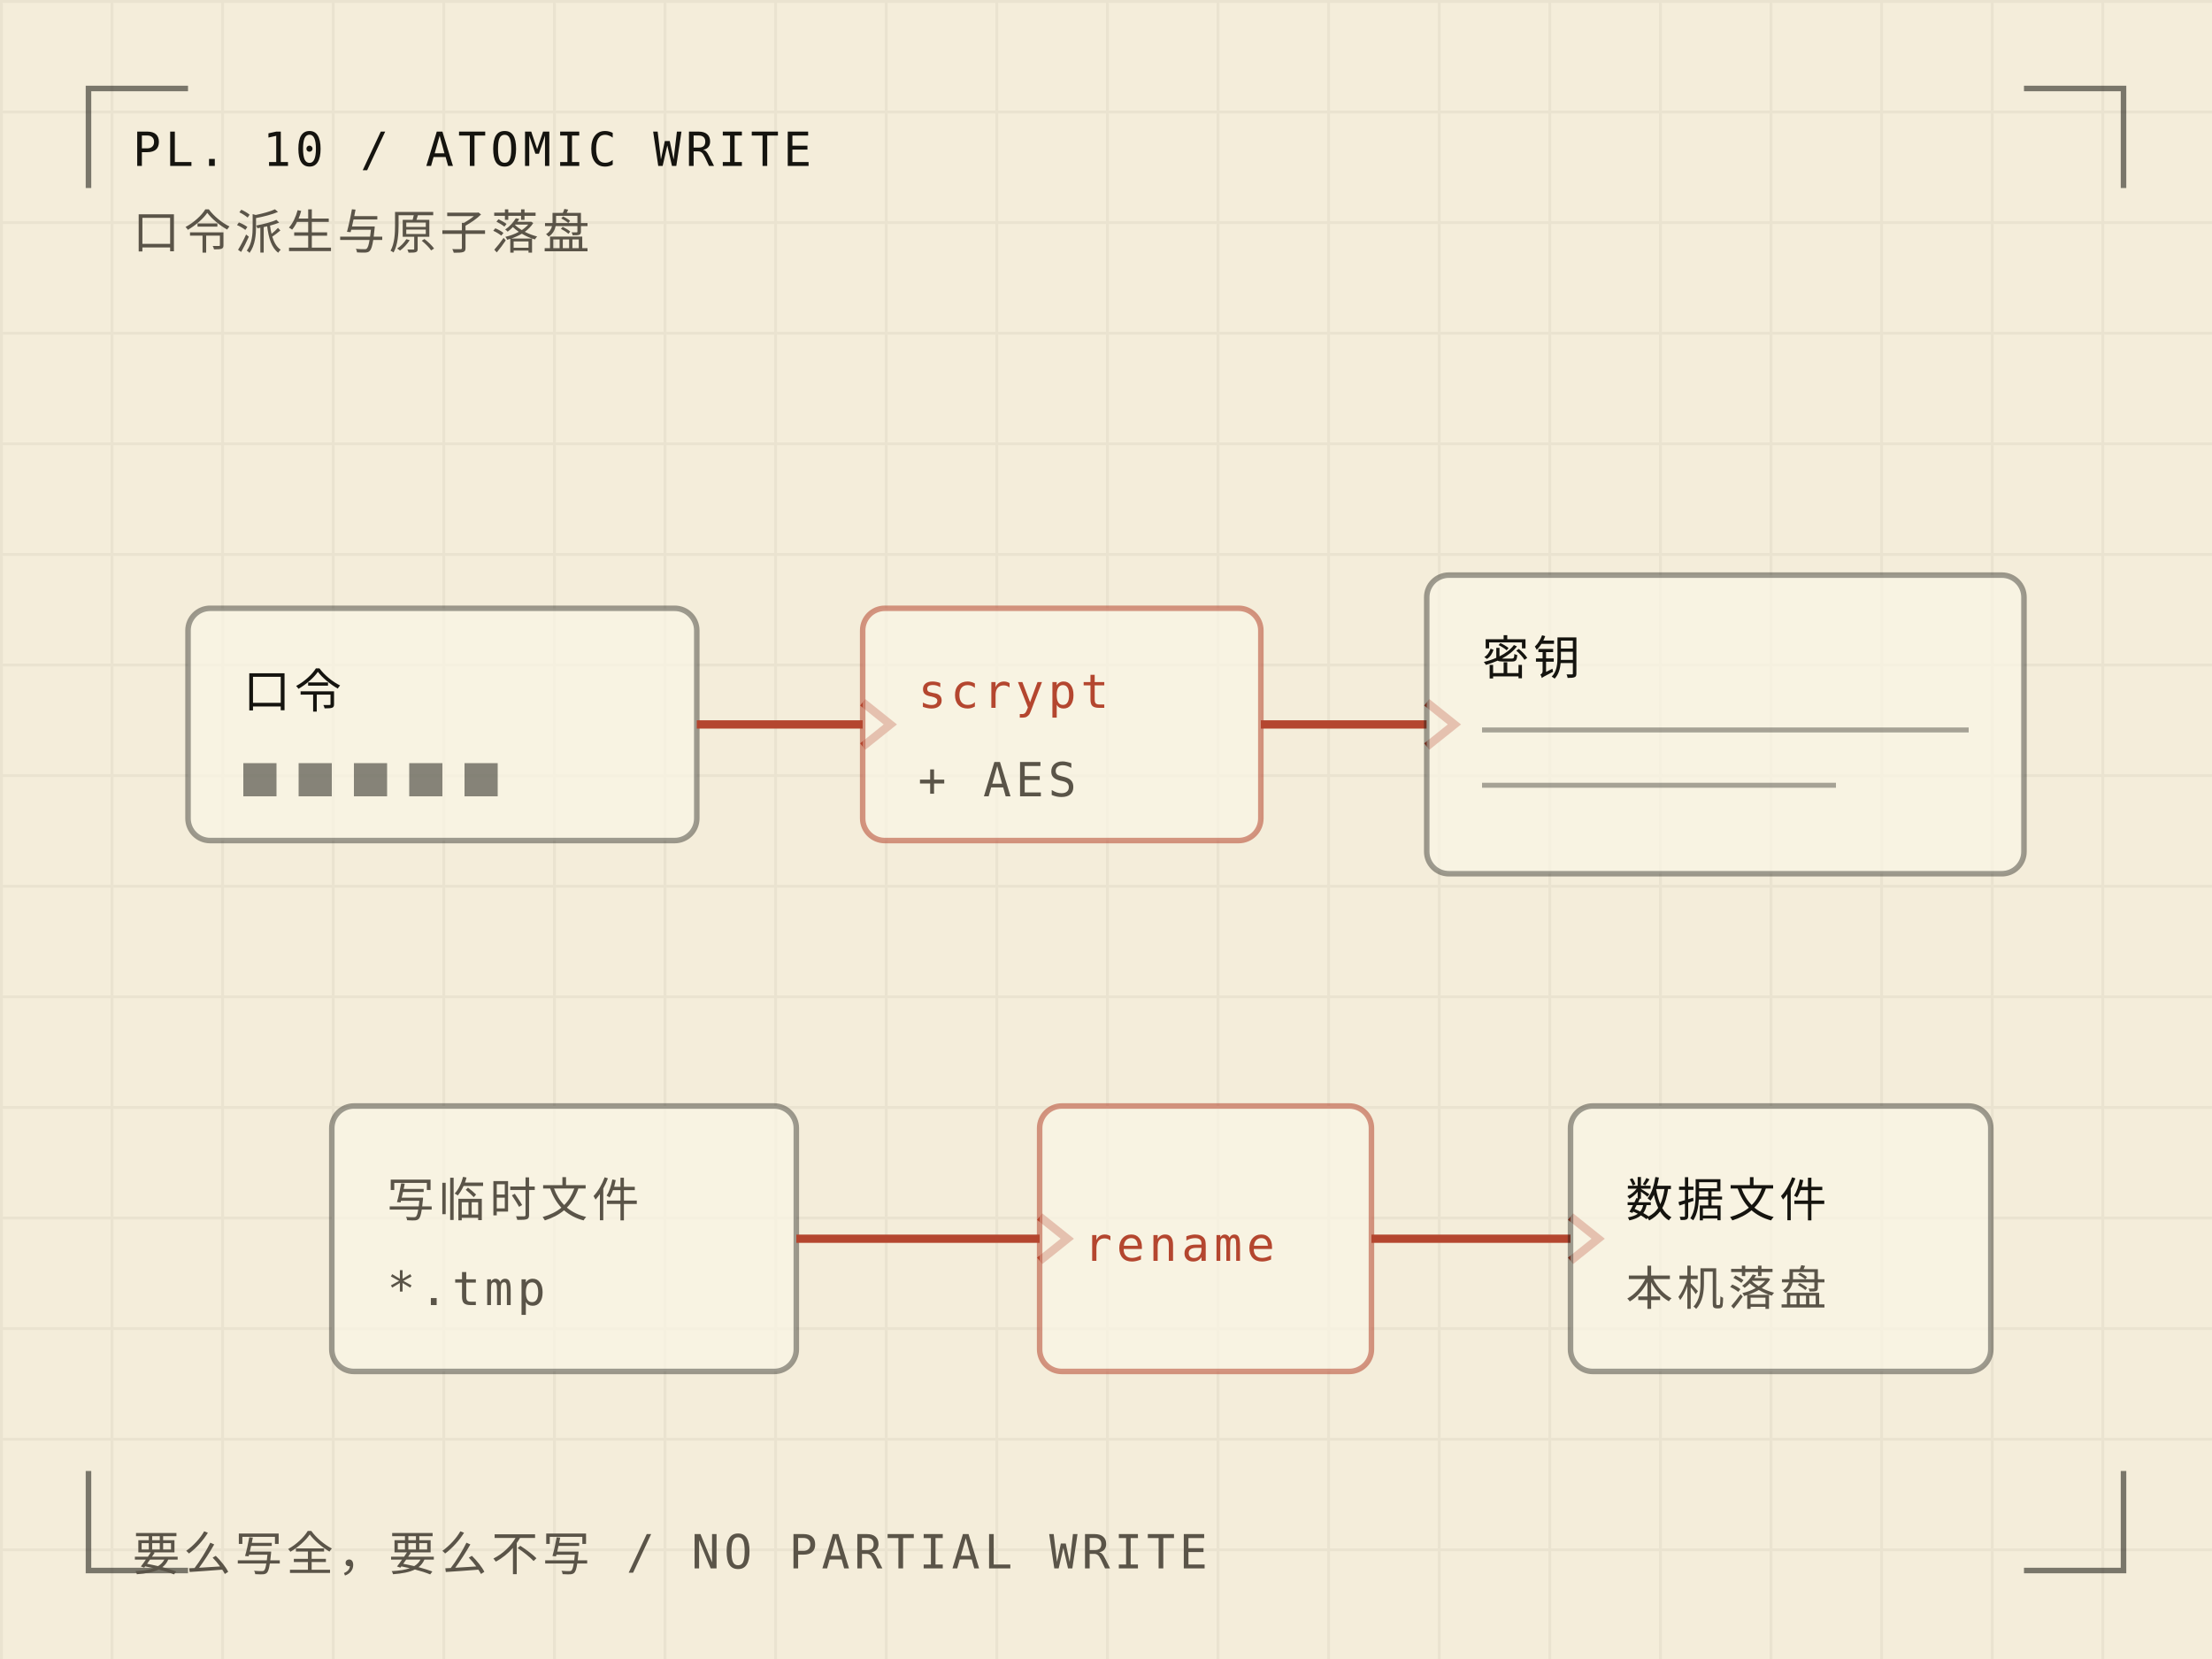
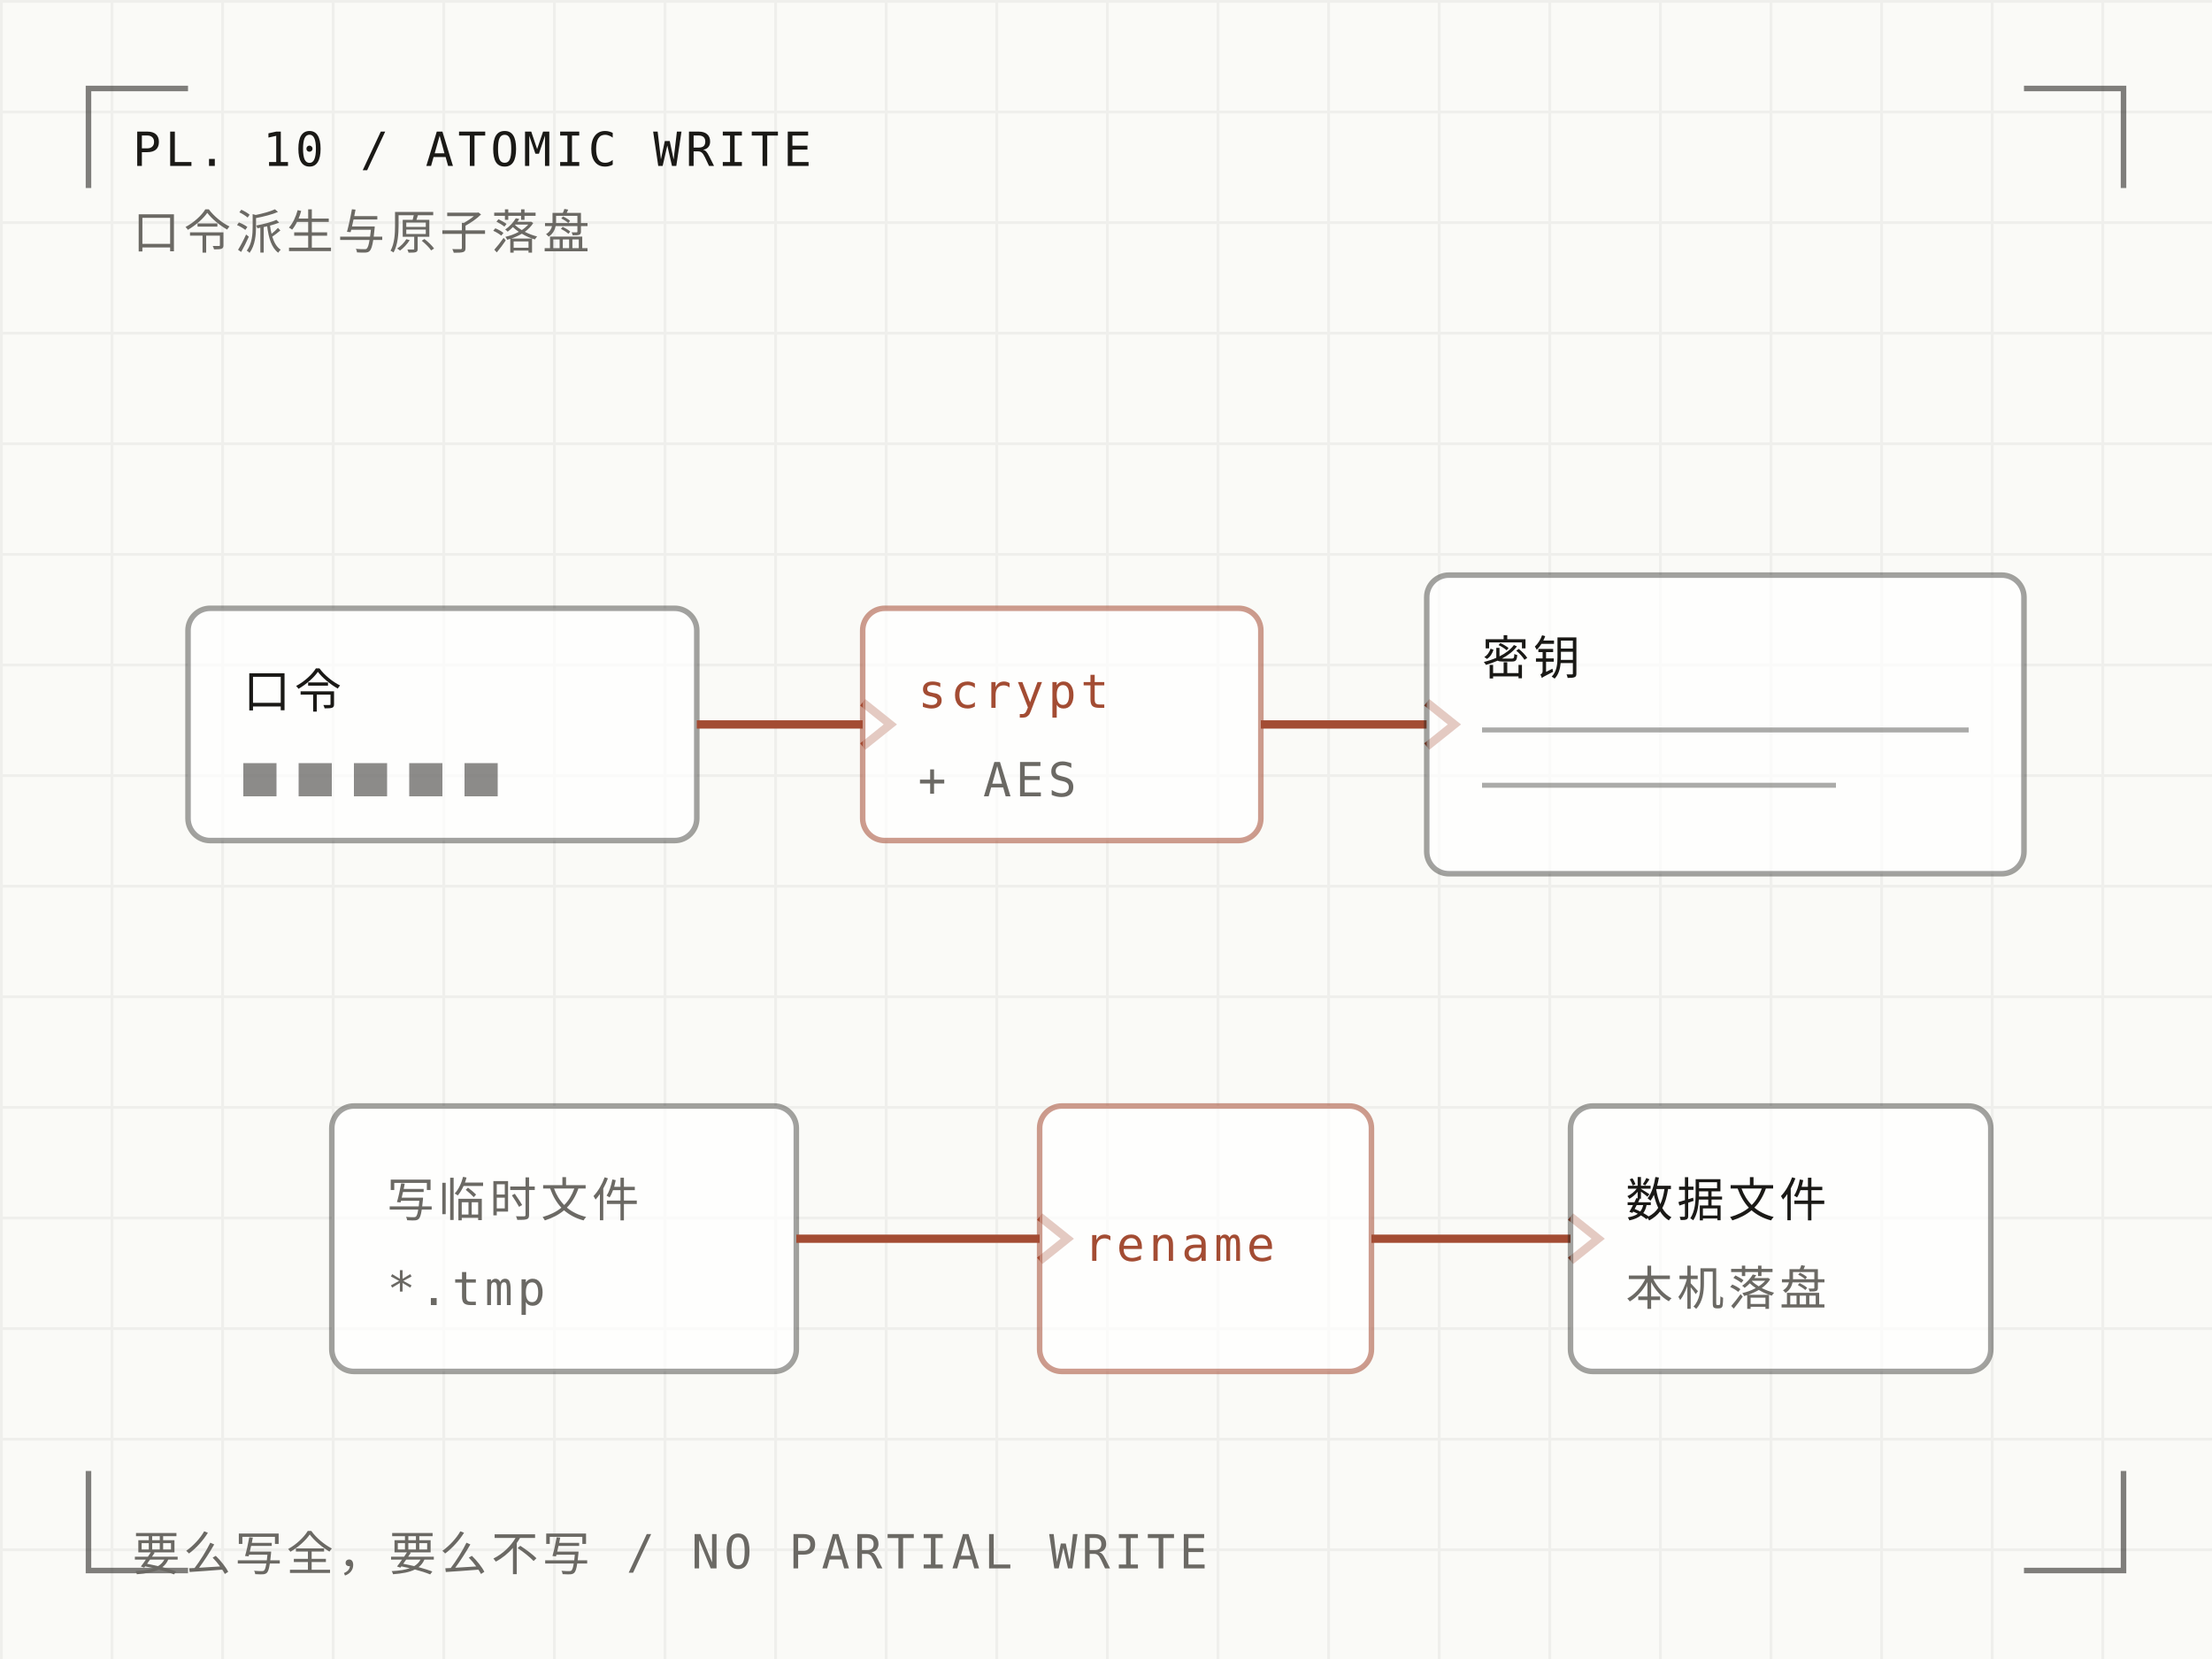
<svg xmlns="http://www.w3.org/2000/svg" viewBox="0 0 400 300" width="800" height="600" role="img" aria-label="板块图：口令派生与原子落盘示意">
  <defs>
    <pattern id="g" width="20" height="20" patternUnits="userSpaceOnUse">
      <path class="grid" d="M20 0H0V20" />
    </pattern>
  </defs>
  <style>
- .paper{fill:#f4edda}
- .grid{stroke:#15140f;stroke-opacity:.05;fill:none}
- .frame{fill:none;stroke:#15140f;stroke-opacity:.55;stroke-width:1}
- .ln{fill:none;stroke:#15140f;stroke-opacity:.8;stroke-width:1.1}
- .ln-soft{fill:none;stroke:#15140f;stroke-opacity:.36;stroke-width:.9}
- .ln-c{fill:none;stroke:#b4462f;stroke-width:1.5}
+ .paper{fill:#fafaf7}
+ .grid{stroke:#1a1916;stroke-opacity:.05;fill:none}
+ .frame{fill:none;stroke:#1a1916;stroke-opacity:.55;stroke-width:1}
+ .ln{fill:none;stroke:#1a1916;stroke-opacity:.8;stroke-width:1.1}
+ .ln-soft{fill:none;stroke:#1a1916;stroke-opacity:.36;stroke-width:.9}
+ .ln-c{fill:none;stroke:#a34c33;stroke-width:1.5}
.dash{stroke-dasharray:3 5}
- .fill-i{fill:#15140f}
- .fill-i-soft{fill:#15140f;fill-opacity:.5}
- .fill-c{fill:#b4462f}
- .fill-c-soft{fill:#b4462f;fill-opacity:.12}
- .tx-i{fill:#15140f}
- .tx-m{fill:#5a5448}
- .tx-c{fill:#b4462f}
+ .fill-i{fill:#1a1916}
+ .fill-i-soft{fill:#1a1916;fill-opacity:.5}
+ .fill-c{fill:#a34c33}
+ .fill-c-soft{fill:#a34c33;fill-opacity:.12}
+ .tx-i{fill:#1a1916}
+ .tx-m{fill:#6b6964}
+ .tx-c{fill:#a34c33}
.mono{font-family:ui-monospace,Menlo,Consolas,monospace;font-size:8.5px;letter-spacing:.09em}
.mono-l{font-family:ui-monospace,Menlo,Consolas,monospace;font-size:11px;letter-spacing:.12em}
.serif{font-family:Georgia,'Songti SC','SimSun',serif}
- .card{fill:#faf5e6;fill-opacity:.7;stroke:#15140f;stroke-opacity:.4;stroke-width:1}
- .card-c{fill:#faf5e6;fill-opacity:.7;stroke:#b4462f;stroke-opacity:.55;stroke-width:1}
- .bar{fill:#15140f;fill-opacity:.16}
- .bar-c{fill:#b4462f;fill-opacity:.28}
- .chip{fill:#15140f;fill-opacity:.85}
- .chip-tx{fill:#f4edda}
+ .card{fill:#ffffff;fill-opacity:.7;stroke:#1a1916;stroke-opacity:.4;stroke-width:1}
+ .card-c{fill:#ffffff;fill-opacity:.7;stroke:#a34c33;stroke-opacity:.55;stroke-width:1}
+ .bar{fill:#1a1916;fill-opacity:.16}
+ .bar-c{fill:#a34c33;fill-opacity:.28}
+ .chip{fill:#1a1916;fill-opacity:.85}
+ .chip-tx{fill:#fafaf7}
@media (prefers-reduced-motion: no-preference){
.anim-fade{animation:afade .8s ease both}
.d1{animation-delay:.14s}
.d2{animation-delay:.28s}
.d3{animation-delay:.42s}
.d4{animation-delay:.56s}
}
@keyframes afade{from{opacity:0}to{opacity:1}}
</style>
  <rect width="400" height="300" class="paper" />
  <rect width="400" height="300" fill="url(#g)" />
  <g class="frame">
    <path d="M16 34V16H34" />
    <path d="M366 16H384V34" />
    <path d="M16 266V284H34" />
    <path d="M366 284H384V266" />
  </g>
  <text x="24" y="30" class="mono tx-i">PL. 10 / ATOMIC WRITE</text>
  <text x="24" y="45" class="mono tx-m">口令派生与原子落盘</text>
  <rect x="34" y="110" width="92" height="42" rx="4" class="card" />
  <text x="44" y="128" class="mono tx-i">口令</text>
  <path class="fill-i-soft" d="M44 138h6v6h-6zM54 138h6v6h-6zM64 138h6v6h-6zM74 138h6v6h-6zM84 138h6v6h-6z" />
  <path class="ln-c" d="M126 131h30M156 127l5 4-5 4" />
  <rect x="156" y="110" width="72" height="42" rx="4" class="card-c" />
  <text x="166" y="128" class="mono tx-c">scrypt</text>
  <text x="166" y="144" class="mono tx-m">+ AES</text>
  <path class="ln-c" d="M228 131h30M258 127l5 4-5 4" />
  <rect x="258" y="104" width="108" height="54" rx="4" class="card" />
  <text x="268" y="122" class="mono tx-i">密钥</text>
  <path class="ln-soft" d="M268 132h88M268 142h64" />
  <rect x="60" y="200" width="84" height="48" rx="4" class="card" />
  <text x="70" y="220" class="mono tx-m">写临时文件</text>
  <text x="70" y="236" class="mono tx-m">*.tmp</text>
  <path class="ln-c" d="M144 224h44M188 220l5 4-5 4" />
  <rect x="188" y="200" width="60" height="48" rx="4" class="card-c" />
  <text x="196" y="228" class="mono tx-c">rename</text>
  <path class="ln-c" d="M248 224h36M284 220l5 4-5 4" />
  <rect x="284" y="200" width="76" height="48" rx="4" class="card" />
  <text x="294" y="220" class="mono tx-i">数据文件</text>
  <text x="294" y="236" class="mono tx-m">本机落盘</text>
  <text x="24" y="284" class="mono tx-m">要么写全，要么不写 / NO PARTIAL WRITE</text>
</svg>
